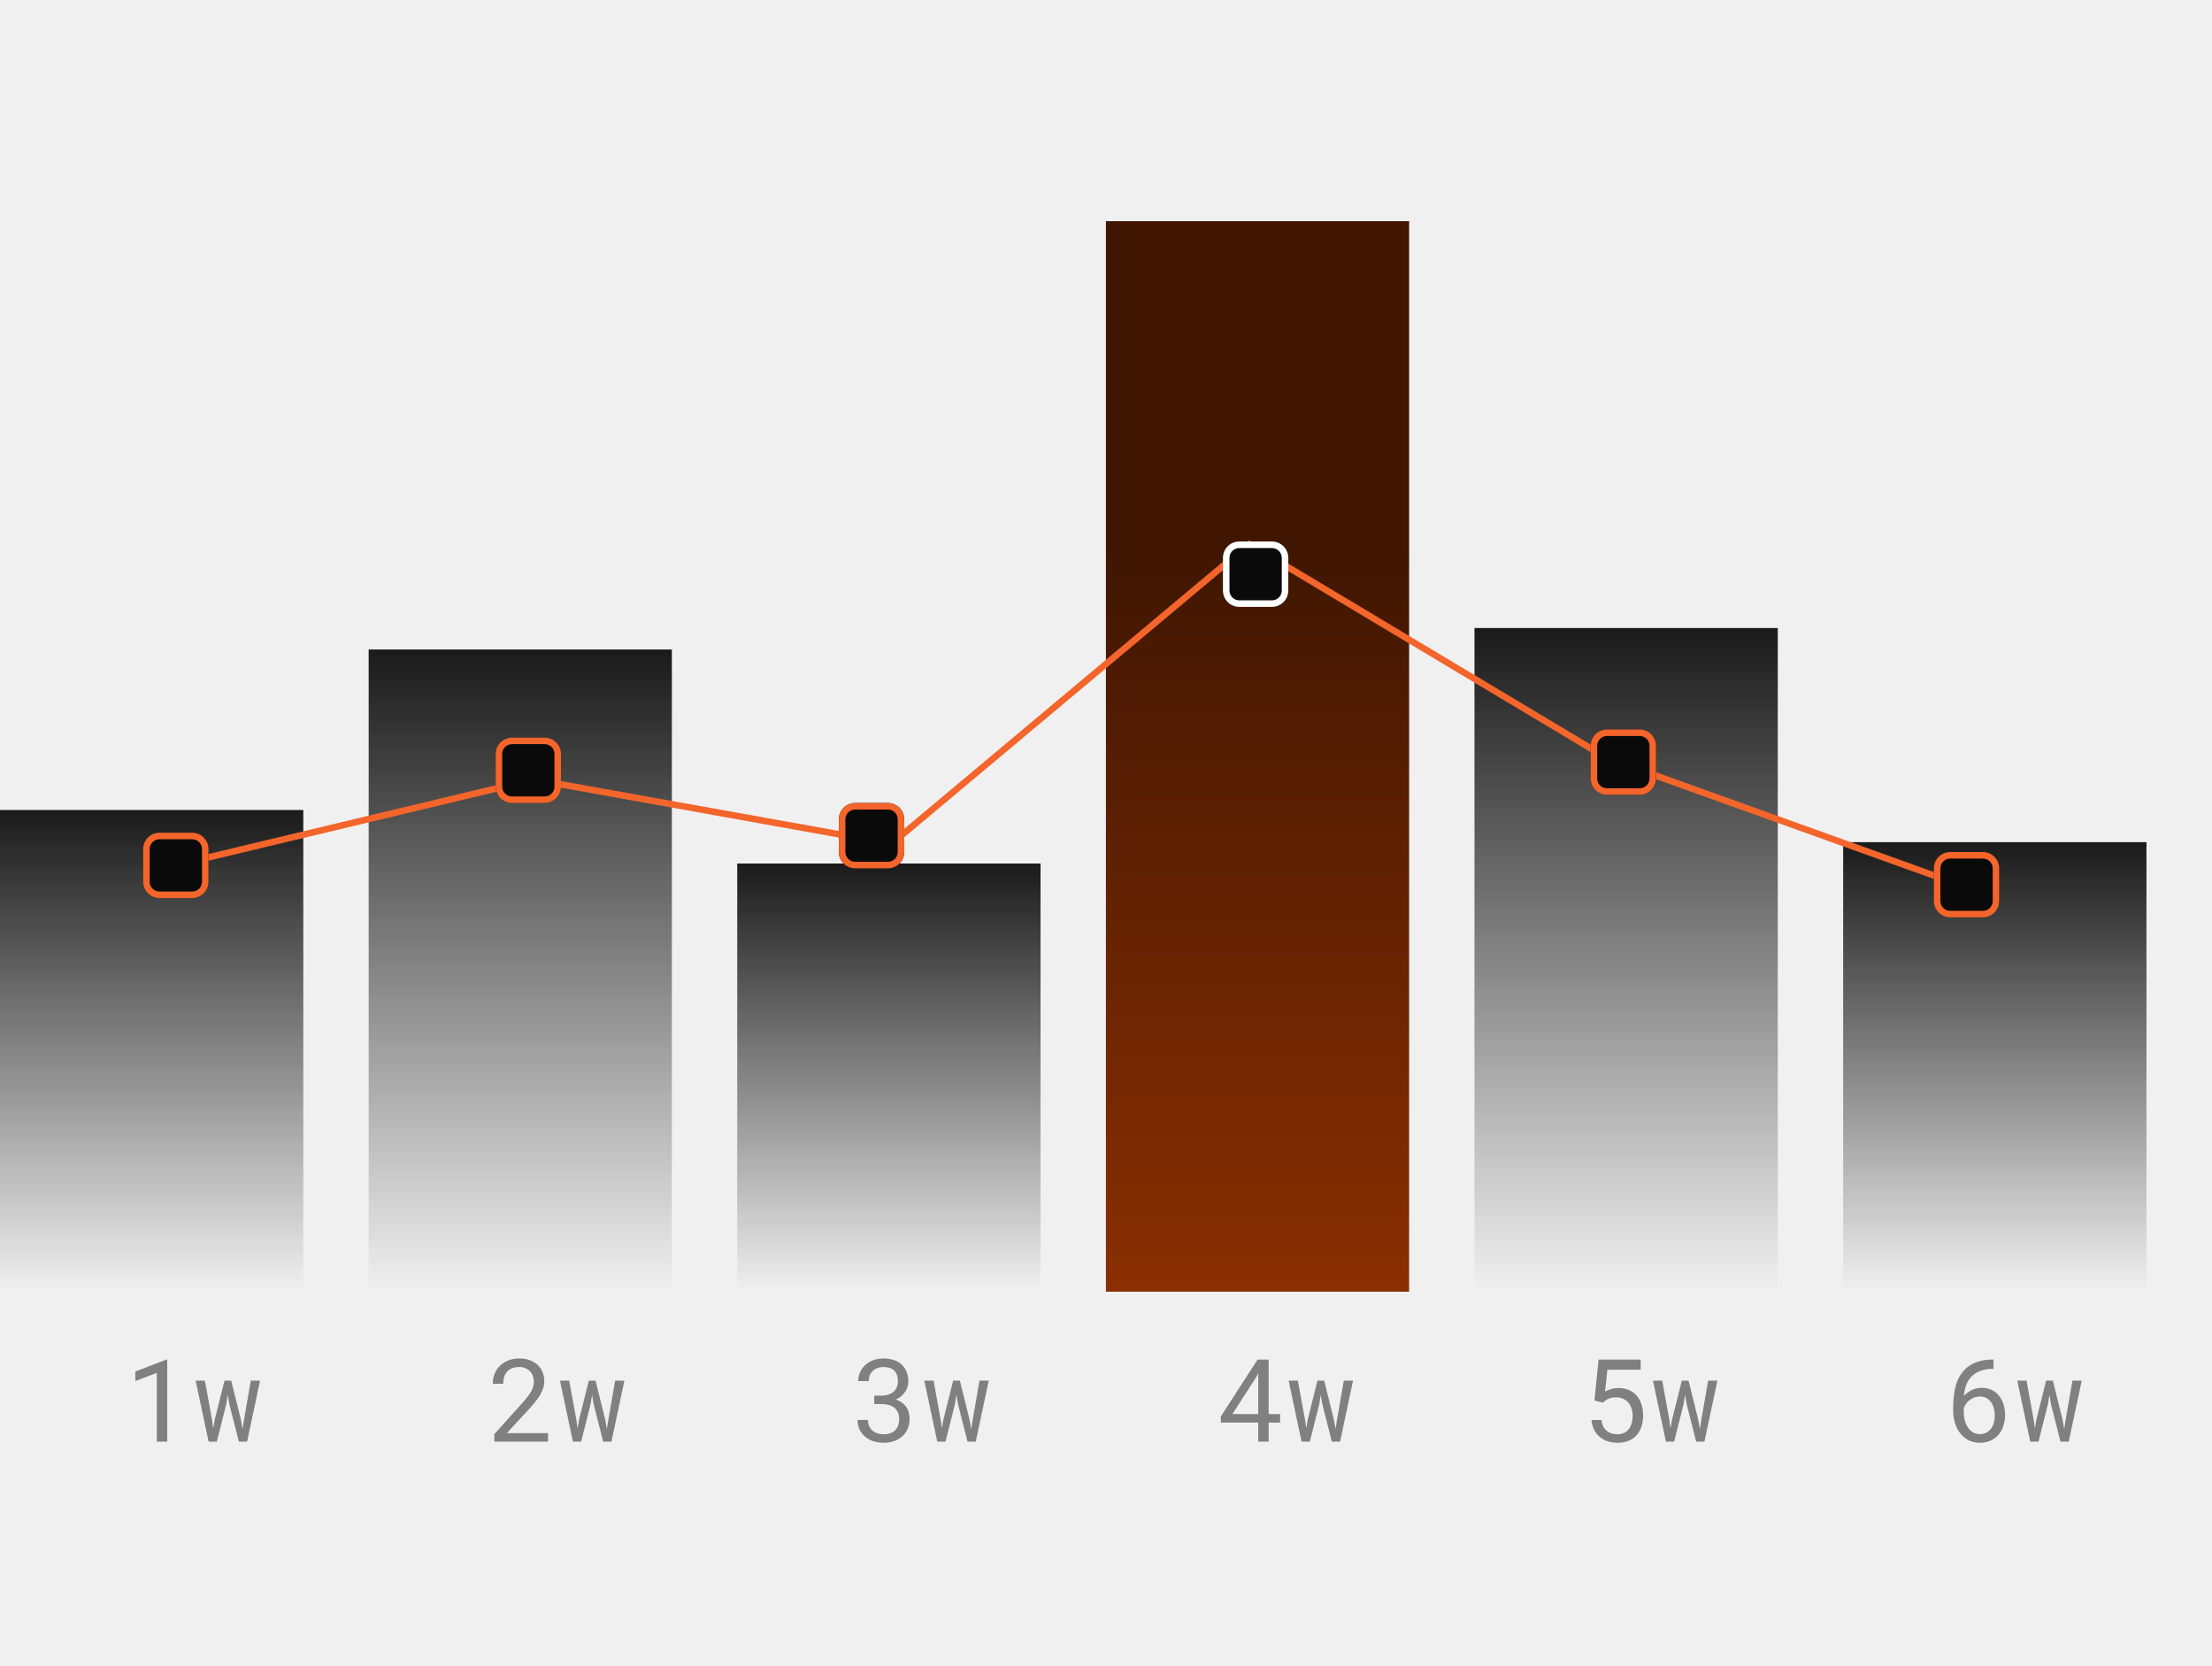
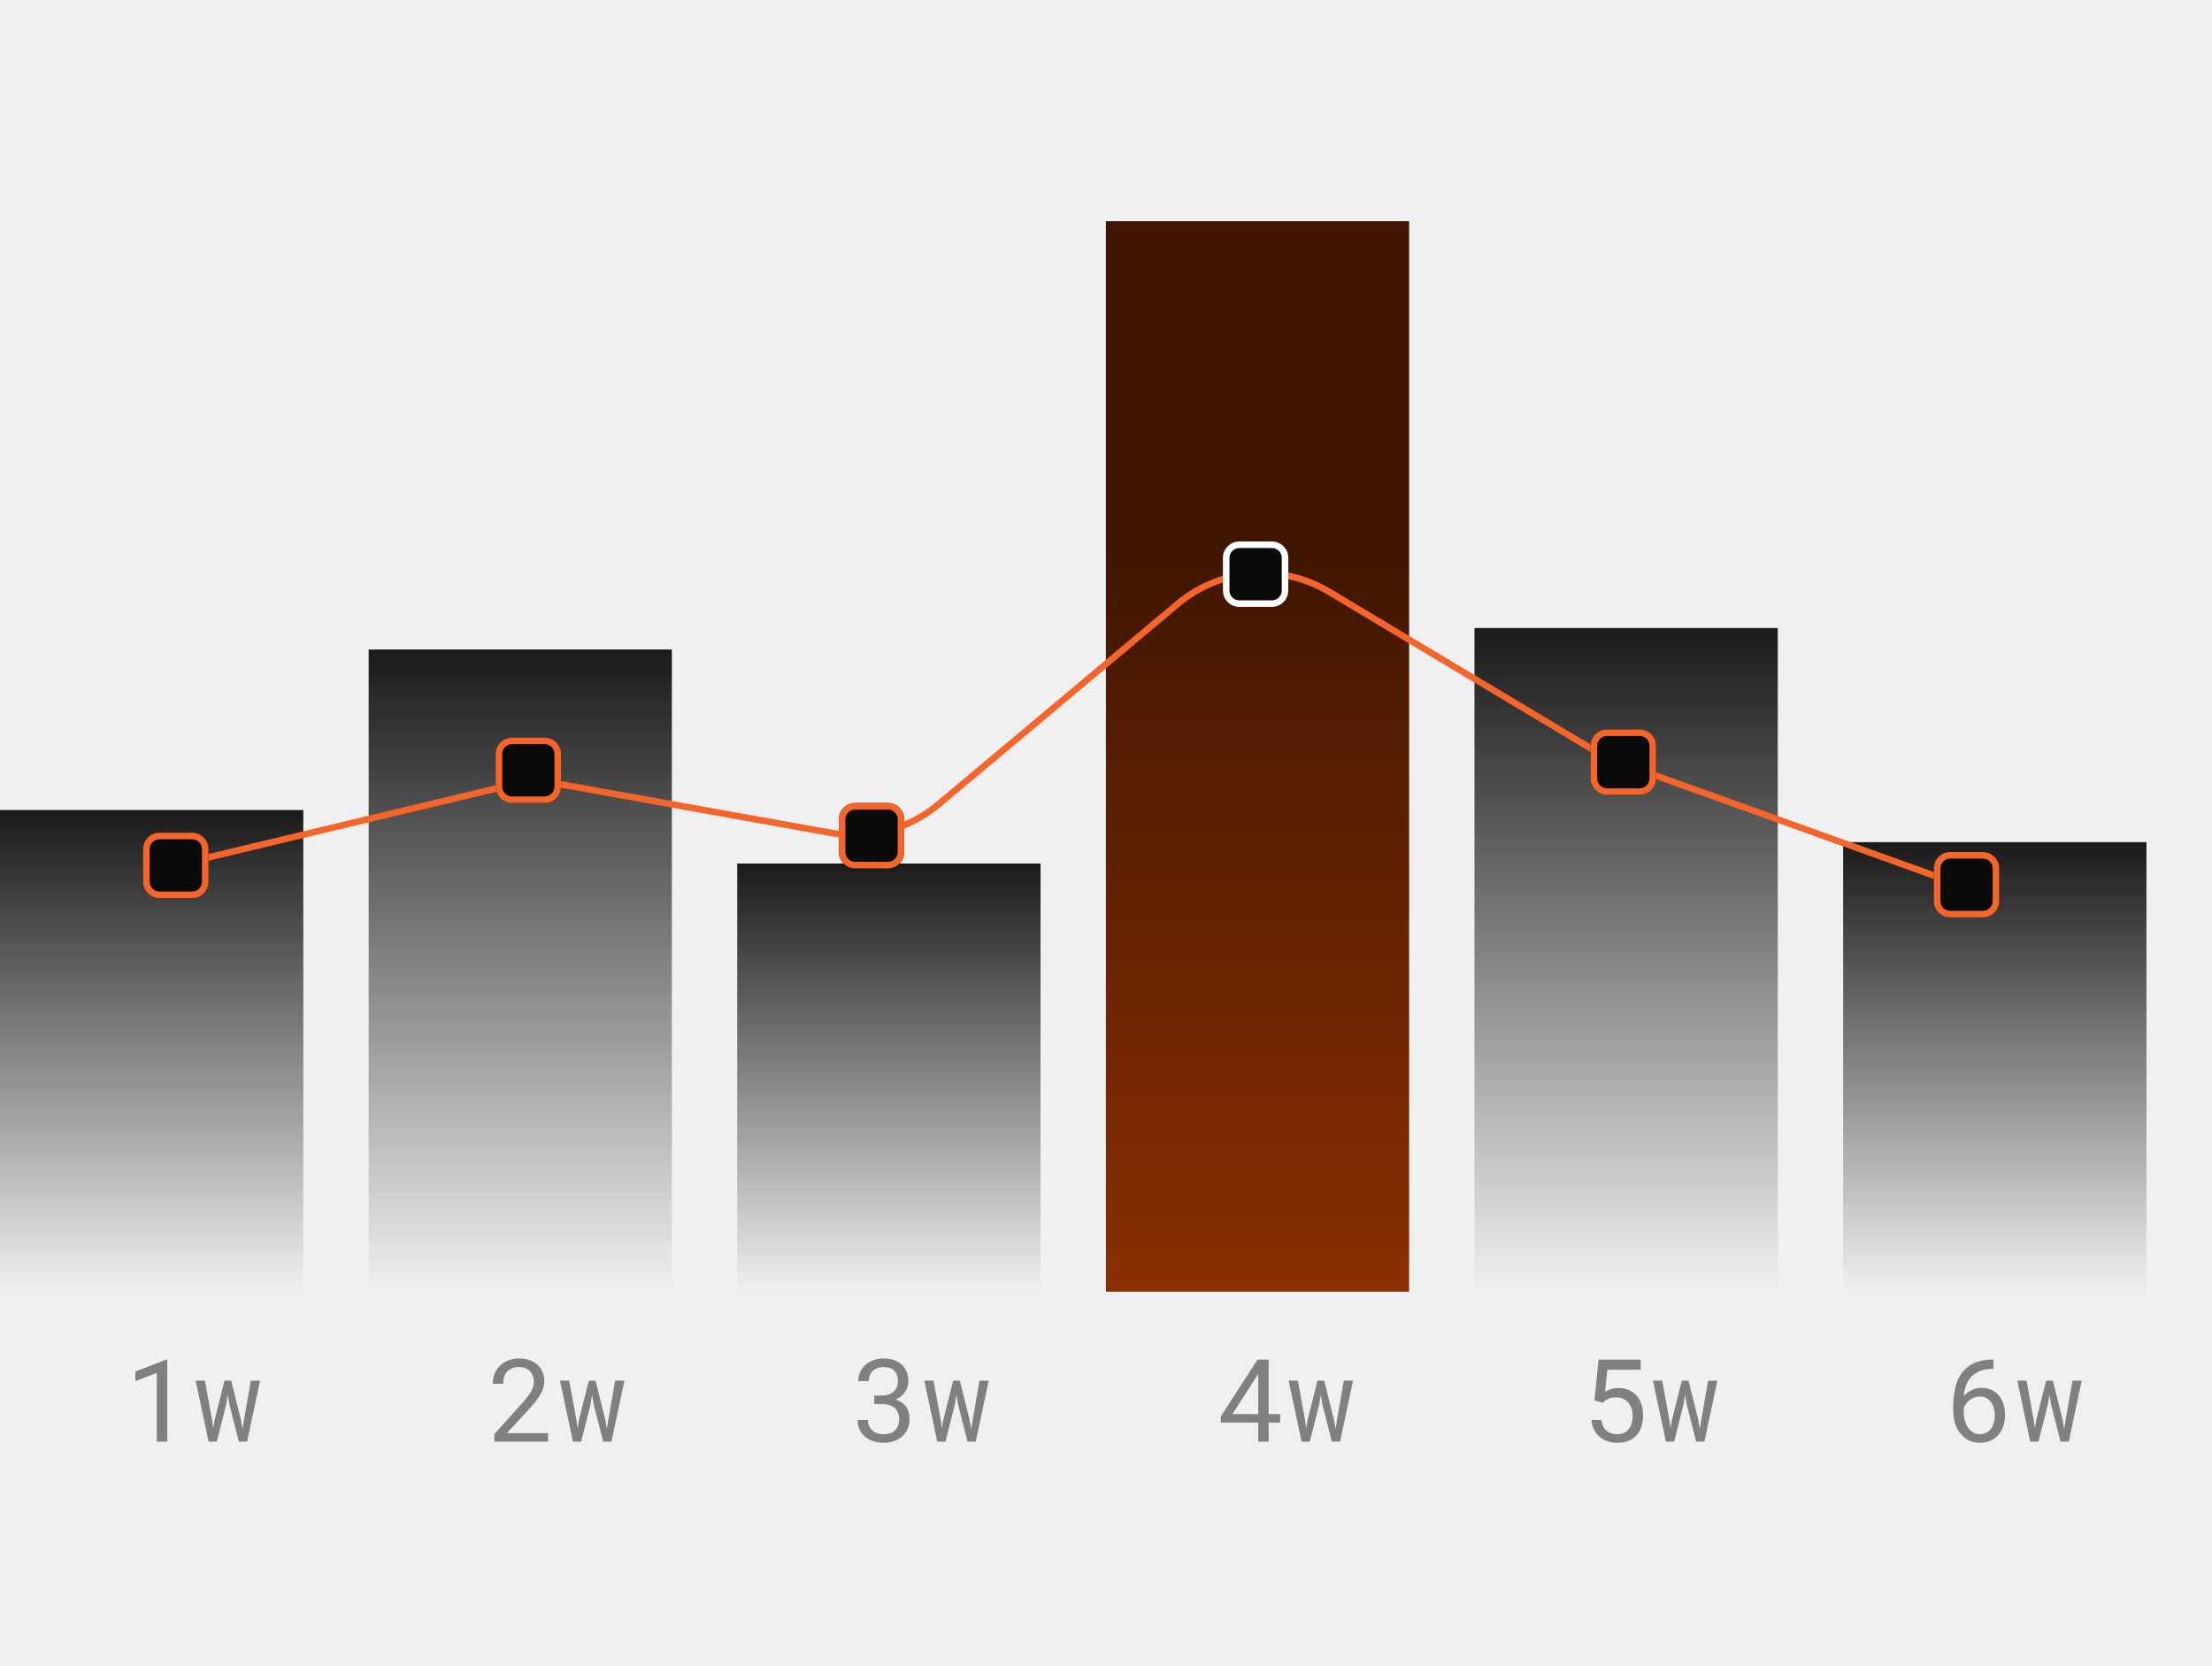
<svg xmlns="http://www.w3.org/2000/svg" width="170" height="128" viewBox="0 0 170 128" fill="none">
  <g id="All scenes">
    <g id="Chart" clip-path="url(#clip0_1616_203)">
      <g id="Frame 636067">
        <g id="Container">
          <g id="Container_2">
            <g id="Container_3">
              <rect width="23.31" height="37.021" transform="translate(0 62.2551)" fill="url(#paint0_linear_1616_203)" />
            </g>
            <g id="Container_4">
              <rect width="23.301" height="49.359" transform="translate(28.334 49.9178)" fill="url(#paint1_linear_1616_203)" />
            </g>
            <g id="Container_5">
              <rect width="23.31" height="32.909" transform="translate(56.6592 66.3676)" fill="url(#paint2_linear_1616_203)" />
            </g>
            <g id="Container_6">
              <rect width="23.301" height="82.276" transform="translate(84.9937 17.0001)" fill="url(#paint3_linear_1616_203)" />
            </g>
            <g id="Container_7">
              <rect width="23.31" height="51.009" transform="translate(113.319 48.2674)" fill="url(#paint4_linear_1616_203)" />
            </g>
            <g id="Container_8">
              <rect width="23.31" height="34.55" transform="translate(141.653 64.7263)" fill="url(#paint5_linear_1616_203)" />
            </g>
          </g>
          <g id="Icon">
-             <path id="Vector" d="M13.529 66.492L41.021 59.909L68.513 64.846L96.006 41.809L123.498 58.264L150.99 68.137" stroke="#F3652B" stroke-width="0.502" stroke-linejoin="round" />
+             <path id="Vector" d="M13.529 66.492L38.976 60.399C40.325 60.076 41.726 60.036 43.091 60.281L63.887 64.015C66.819 64.542 69.833 63.74 72.116 61.827L90.526 46.401C93.806 43.652 98.468 43.282 102.14 45.48L122.657 57.76C123.216 58.095 123.807 58.375 124.421 58.595L150.99 68.137" stroke="#F3652B" stroke-width="0.502" stroke-linejoin="round" />
          </g>
          <g id="Node">
            <g id="Node_2">
              <mask id="path-4-inside-1_1616_203" fill="white">
                <path d="M11 65.256C11 64.562 11.562 64 12.256 64H14.768C15.462 64 16.024 64.562 16.024 65.256V67.768C16.024 68.462 15.462 69.024 14.768 69.024H12.256C11.562 69.024 11 68.462 11 67.768V65.256Z" />
              </mask>
              <path d="M11 65.256C11 64.562 11.562 64 12.256 64H14.768C15.462 64 16.024 64.562 16.024 65.256V67.768C16.024 68.462 15.462 69.024 14.768 69.024H12.256C11.562 69.024 11 68.462 11 67.768V65.256Z" fill="#0A0A0A" />
              <path d="M12.256 64V64.502H14.768V64V63.498H12.256V64ZM16.024 65.256H15.522V67.768H16.024H16.527V65.256H16.024ZM14.768 69.024V68.522H12.256V69.024V69.527H14.768V69.024ZM11 67.768H11.502V65.256H11H10.498V67.768H11ZM12.256 69.024V68.522C11.84 68.522 11.502 68.184 11.502 67.768H11H10.498C10.498 68.739 11.285 69.527 12.256 69.527V69.024ZM16.024 67.768H15.522C15.522 68.184 15.184 68.522 14.768 68.522V69.024V69.527C15.739 69.527 16.527 68.739 16.527 67.768H16.024ZM14.768 64V64.502C15.184 64.502 15.522 64.84 15.522 65.256H16.024H16.527C16.527 64.285 15.739 63.498 14.768 63.498V64ZM12.256 64V63.498C11.285 63.498 10.498 64.285 10.498 65.256H11H11.502C11.502 64.84 11.84 64.502 12.256 64.502V64Z" fill="#F3652B" mask="url(#path-4-inside-1_1616_203)" />
            </g>
          </g>
          <g id="Node_3">
            <g id="Node_4">
              <mask id="path-6-inside-2_1616_203" fill="white">
                <path d="M38.092 57.947C38.092 57.253 38.655 56.691 39.348 56.691H41.86C42.554 56.691 43.117 57.253 43.117 57.947V60.459C43.117 61.153 42.554 61.715 41.86 61.715H39.348C38.655 61.715 38.092 61.153 38.092 60.459V57.947Z" />
              </mask>
              <path d="M38.092 57.947C38.092 57.253 38.655 56.691 39.348 56.691H41.86C42.554 56.691 43.117 57.253 43.117 57.947V60.459C43.117 61.153 42.554 61.715 41.86 61.715H39.348C38.655 61.715 38.092 61.153 38.092 60.459V57.947Z" fill="#0A0A0A" />
              <path d="M39.348 56.691V57.194H41.86V56.691V56.189H39.348V56.691ZM43.117 57.947H42.614V60.459H43.117H43.619V57.947H43.117ZM41.86 61.715V61.213H39.348V61.715V62.218H41.86V61.715ZM38.092 60.459H38.595V57.947H38.092H37.59V60.459H38.092ZM39.348 61.715V61.213C38.932 61.213 38.595 60.875 38.595 60.459H38.092H37.59C37.59 61.43 38.377 62.218 39.348 62.218V61.715ZM43.117 60.459H42.614C42.614 60.875 42.277 61.213 41.86 61.213V61.715V62.218C42.832 62.218 43.619 61.43 43.619 60.459H43.117ZM41.86 56.691V57.194C42.277 57.194 42.614 57.531 42.614 57.947H43.117H43.619C43.619 56.976 42.832 56.189 41.86 56.189V56.691ZM39.348 56.691V56.189C38.377 56.189 37.59 56.976 37.59 57.947H38.092H38.595C38.595 57.531 38.932 57.194 39.348 57.194V56.691Z" fill="#F3652B" mask="url(#path-6-inside-2_1616_203)" />
            </g>
          </g>
          <g id="Node_5">
            <g id="Node_6">
              <mask id="path-8-inside-3_1616_203" fill="white">
                <path d="M64.469 62.971C64.469 62.278 65.032 61.715 65.725 61.715H68.237C68.931 61.715 69.493 62.278 69.493 62.971V65.483C69.493 66.177 68.931 66.739 68.237 66.739H65.725C65.032 66.739 64.469 66.177 64.469 65.483V62.971Z" />
              </mask>
              <path d="M64.469 62.971C64.469 62.278 65.032 61.715 65.725 61.715H68.237C68.931 61.715 69.493 62.278 69.493 62.971V65.483C69.493 66.177 68.931 66.739 68.237 66.739H65.725C65.032 66.739 64.469 66.177 64.469 65.483V62.971Z" fill="#0A0A0A" />
              <path d="M65.725 61.715V62.218H68.237V61.715V61.213H65.725V61.715ZM69.493 62.971H68.991V65.483H69.493H69.996V62.971H69.493ZM68.237 66.739V66.237H65.725V66.739V67.242H68.237V66.739ZM64.469 65.483H64.972V62.971H64.469H63.967V65.483H64.469ZM65.725 66.739V66.237C65.309 66.237 64.972 65.9 64.972 65.483H64.469H63.967C63.967 66.454 64.754 67.242 65.725 67.242V66.739ZM69.493 65.483H68.991C68.991 65.9 68.654 66.237 68.237 66.237V66.739V67.242C69.209 67.242 69.996 66.454 69.996 65.483H69.493ZM68.237 61.715V62.218C68.654 62.218 68.991 62.555 68.991 62.971H69.493H69.996C69.996 62 69.209 61.213 68.237 61.213V61.715ZM65.725 61.715V61.213C64.754 61.213 63.967 62 63.967 62.971H64.469H64.972C64.972 62.555 65.309 62.218 65.725 62.218V61.715Z" fill="#F3652B" mask="url(#path-8-inside-3_1616_203)" />
            </g>
          </g>
          <g id="Node_7">
            <g id="Node_8">
              <mask id="path-10-inside-4_1616_203" fill="white">
                <path d="M93.986 42.875C93.986 42.181 94.549 41.618 95.242 41.618H97.754C98.448 41.618 99.01 42.181 99.01 42.875V45.387C99.01 46.08 98.448 46.643 97.754 46.643H95.242C94.549 46.643 93.986 46.08 93.986 45.387V42.875Z" />
              </mask>
              <path d="M93.986 42.875C93.986 42.181 94.549 41.618 95.242 41.618H97.754C98.448 41.618 99.01 42.181 99.01 42.875V45.387C99.01 46.08 98.448 46.643 97.754 46.643H95.242C94.549 46.643 93.986 46.08 93.986 45.387V42.875Z" fill="#0A0A0A" />
              <path d="M95.242 41.618V42.121H97.754V41.618V41.116H95.242V41.618ZM99.01 42.875H98.508V45.387H99.01H99.513V42.875H99.01ZM97.754 46.643V46.14H95.242V46.643V47.145H97.754V46.643ZM93.986 45.387H94.489V42.875H93.986H93.484V45.387H93.986ZM95.242 46.643V46.14C94.826 46.14 94.489 45.803 94.489 45.387H93.986H93.484C93.484 46.358 94.271 47.145 95.242 47.145V46.643ZM99.01 45.387H98.508C98.508 45.803 98.171 46.14 97.754 46.14V46.643V47.145C98.726 47.145 99.513 46.358 99.513 45.387H99.01ZM97.754 41.618V42.121C98.171 42.121 98.508 42.458 98.508 42.875H99.01H99.513C99.513 41.903 98.726 41.116 97.754 41.116V41.618ZM95.242 41.618V41.116C94.271 41.116 93.484 41.903 93.484 42.875H93.986H94.489C94.489 42.458 94.826 42.121 95.242 42.121V41.618Z" fill="white" mask="url(#path-10-inside-4_1616_203)" />
            </g>
          </g>
          <g id="Node_9">
            <g id="Node_10">
              <mask id="path-12-inside-5_1616_203" fill="white">
                <path d="M122.247 57.319C122.247 56.625 122.809 56.063 123.503 56.063H126.015C126.709 56.063 127.271 56.625 127.271 57.319V59.831C127.271 60.525 126.709 61.087 126.015 61.087H123.503C122.809 61.087 122.247 60.525 122.247 59.831V57.319Z" />
              </mask>
              <path d="M122.247 57.319C122.247 56.625 122.809 56.063 123.503 56.063H126.015C126.709 56.063 127.271 56.625 127.271 57.319V59.831C127.271 60.525 126.709 61.087 126.015 61.087H123.503C122.809 61.087 122.247 60.525 122.247 59.831V57.319Z" fill="#0A0A0A" />
              <path d="M123.503 56.063V56.565H126.015V56.063V55.561H123.503V56.063ZM127.271 57.319H126.769V59.831H127.271H127.774V57.319H127.271ZM126.015 61.087V60.585H123.503V61.087V61.59H126.015V61.087ZM122.247 59.831H122.749V57.319H122.247H121.745V59.831H122.247ZM123.503 61.087V60.585C123.087 60.585 122.749 60.247 122.749 59.831H122.247H121.745C121.745 60.802 122.532 61.59 123.503 61.59V61.087ZM127.271 59.831H126.769C126.769 60.247 126.431 60.585 126.015 60.585V61.087V61.59C126.986 61.59 127.774 60.802 127.774 59.831H127.271ZM126.015 56.063V56.565C126.431 56.565 126.769 56.903 126.769 57.319H127.271H127.774C127.774 56.348 126.986 55.561 126.015 55.561V56.063ZM123.503 56.063V55.561C122.532 55.561 121.745 56.348 121.745 57.319H122.247H122.749C122.749 56.903 123.087 56.565 123.503 56.565V56.063Z" fill="#F3652B" mask="url(#path-12-inside-5_1616_203)" />
            </g>
          </g>
          <g id="Node_11">
            <g id="Node_12">
              <mask id="path-14-inside-6_1616_203" fill="white">
                <path d="M148.624 66.739C148.624 66.046 149.186 65.483 149.88 65.483H152.392C153.086 65.483 153.648 66.046 153.648 66.739V69.251C153.648 69.945 153.086 70.507 152.392 70.507H149.88C149.186 70.507 148.624 69.945 148.624 69.251V66.739Z" />
              </mask>
              <path d="M148.624 66.739C148.624 66.046 149.186 65.483 149.88 65.483H152.392C153.086 65.483 153.648 66.046 153.648 66.739V69.251C153.648 69.945 153.086 70.507 152.392 70.507H149.88C149.186 70.507 148.624 69.945 148.624 69.251V66.739Z" fill="#0A0A0A" />
              <path d="M149.88 65.483V65.986H152.392V65.483V64.981H149.88V65.483ZM153.648 66.739H153.146V69.251H153.648H154.151V66.739H153.648ZM152.392 70.507V70.005H149.88V70.507V71.01H152.392V70.507ZM148.624 69.251H149.126V66.739H148.624H148.122V69.251H148.624ZM149.88 70.507V70.005C149.464 70.005 149.126 69.668 149.126 69.251H148.624H148.122C148.122 70.223 148.909 71.01 149.88 71.01V70.507ZM153.648 69.251H153.146C153.146 69.668 152.808 70.005 152.392 70.005V70.507V71.01C153.363 71.01 154.151 70.223 154.151 69.251H153.648ZM152.392 65.483V65.986C152.808 65.986 153.146 66.323 153.146 66.739H153.648H154.151C154.151 65.768 153.363 64.981 152.392 64.981V65.483ZM149.88 65.483V64.981C148.909 64.981 148.122 65.768 148.122 66.739H148.624H149.126C149.126 66.323 149.464 65.986 149.88 65.986V65.483Z" fill="#F3652B" mask="url(#path-14-inside-6_1616_203)" />
            </g>
          </g>
        </g>
        <g id="Frame 636066">
          <g id="Text">
            <path id="1w" d="M12.853 110.8H12.051V105.516L10.401 106.144V105.412L12.788 104.493H12.853V110.8ZM16.032 110.8L15.036 106.113H15.746L16.292 109.102L16.387 109.774L16.504 109.102L17.253 106.113H17.769L18.514 109.102L18.64 109.839L18.756 109.102L19.276 106.113H19.987L18.99 110.8H18.358L17.626 107.928L17.505 107.201L17.388 107.928L16.664 110.8H16.032Z" fill="#808080" />
          </g>
          <g id="Text_2">
            <path id="2w" d="M42.122 110.8H37.989V110.224L40.056 107.928C40.24 107.723 40.395 107.541 40.519 107.383C40.643 107.224 40.743 107.076 40.818 106.941C40.893 106.808 40.947 106.682 40.978 106.564C41.01 106.443 41.026 106.318 41.026 106.191C41.026 106.035 41 105.89 40.948 105.754C40.899 105.615 40.827 105.495 40.731 105.394C40.633 105.293 40.515 105.214 40.376 105.156C40.24 105.095 40.086 105.065 39.913 105.065C39.702 105.065 39.519 105.095 39.363 105.156C39.209 105.217 39.083 105.302 38.981 105.412C38.877 105.524 38.8 105.66 38.748 105.819C38.698 105.978 38.674 106.155 38.674 106.352H37.868C37.868 106.086 37.914 105.836 38.007 105.602C38.099 105.365 38.233 105.159 38.41 104.983C38.583 104.807 38.795 104.667 39.046 104.563C39.3 104.459 39.589 104.407 39.913 104.407C40.21 104.407 40.477 104.452 40.714 104.541C40.954 104.628 41.156 104.749 41.32 104.905C41.485 105.061 41.611 105.246 41.697 105.459C41.787 105.673 41.831 105.905 41.831 106.157C41.831 106.344 41.8 106.531 41.736 106.715C41.673 106.897 41.587 107.078 41.481 107.257C41.371 107.436 41.244 107.614 41.099 107.79C40.958 107.963 40.808 108.136 40.649 108.309L38.955 110.146H42.122V110.8ZM44.032 110.8L43.036 106.113H43.746L44.292 109.102L44.387 109.774L44.504 109.102L45.253 106.113H45.769L46.514 109.102L46.639 109.839L46.757 109.102L47.276 106.113H47.987L46.99 110.8H46.358L45.626 107.928L45.505 107.201L45.388 107.928L44.664 110.8H44.032Z" fill="#808080" />
          </g>
          <g id="Text_3">
            <path id="3w" d="M67.189 107.261H67.761C67.963 107.261 68.141 107.234 68.294 107.179C68.45 107.124 68.581 107.049 68.688 106.954C68.792 106.858 68.871 106.744 68.926 106.612C68.981 106.479 69.008 106.333 69.008 106.174C69.008 105.986 68.984 105.823 68.935 105.685C68.886 105.543 68.814 105.426 68.718 105.334C68.626 105.244 68.51 105.178 68.372 105.134C68.236 105.088 68.08 105.065 67.904 105.065C67.734 105.065 67.578 105.091 67.436 105.143C67.298 105.192 67.179 105.264 67.081 105.36C66.98 105.455 66.902 105.569 66.847 105.702C66.792 105.835 66.765 105.983 66.765 106.148H65.959C65.959 105.908 66.005 105.683 66.098 105.472C66.193 105.259 66.326 105.072 66.496 104.914C66.667 104.758 66.87 104.635 67.107 104.545C67.347 104.453 67.612 104.407 67.904 104.407C68.187 104.407 68.445 104.446 68.679 104.524C68.913 104.599 69.114 104.711 69.281 104.862C69.449 105.012 69.579 105.198 69.671 105.42C69.764 105.643 69.81 105.9 69.81 106.191C69.81 106.313 69.791 106.438 69.754 106.568C69.716 106.698 69.658 106.824 69.58 106.945C69.502 107.069 69.401 107.186 69.277 107.296C69.156 107.403 69.01 107.492 68.84 107.564C69.045 107.631 69.215 107.718 69.351 107.824C69.489 107.931 69.6 108.051 69.684 108.184C69.765 108.317 69.821 108.457 69.853 108.604C69.888 108.751 69.905 108.897 69.905 109.042C69.905 109.336 69.855 109.597 69.754 109.826C69.653 110.054 69.512 110.246 69.333 110.402C69.154 110.56 68.942 110.682 68.697 110.765C68.454 110.846 68.191 110.887 67.908 110.887C67.631 110.887 67.37 110.848 67.124 110.77C66.882 110.692 66.671 110.578 66.492 110.428C66.313 110.277 66.17 110.094 66.063 109.877C65.959 109.661 65.907 109.414 65.907 109.137H66.709C66.709 109.301 66.736 109.452 66.791 109.587C66.849 109.723 66.929 109.839 67.033 109.934C67.137 110.029 67.263 110.103 67.41 110.155C67.56 110.207 67.726 110.233 67.908 110.233C68.09 110.233 68.255 110.21 68.402 110.163C68.549 110.114 68.675 110.041 68.779 109.942C68.883 109.844 68.962 109.723 69.017 109.579C69.075 109.431 69.104 109.258 69.104 109.059C69.104 108.862 69.071 108.694 69.004 108.552C68.941 108.408 68.851 108.288 68.736 108.193C68.617 108.097 68.474 108.026 68.307 107.98C68.142 107.934 67.96 107.911 67.761 107.911H67.189V107.261ZM72.032 110.8L71.036 106.113H71.746L72.292 109.102L72.387 109.774L72.504 109.102L73.253 106.113H73.769L74.514 109.102L74.639 109.839L74.757 109.102L75.276 106.113H75.987L74.99 110.8H74.358L73.626 107.928L73.505 107.201L73.388 107.928L72.664 110.8H72.032Z" fill="#808080" />
          </g>
          <g id="Text_4">
            <path id="4w" d="M97.502 108.682H98.382V109.336H97.502V110.8H96.701V109.336H93.825V108.864L96.649 104.493H97.502V108.682ZM94.713 108.682H96.701V105.559L96.571 105.802L94.713 108.682ZM100.032 110.8L99.036 106.113H99.746L100.292 109.102L100.387 109.774L100.504 109.102L101.253 106.113H101.769L102.514 109.102L102.64 109.839L102.756 109.102L103.276 106.113H103.987L102.99 110.8H102.358L101.626 107.928L101.505 107.201L101.388 107.928L100.664 110.8H100.032Z" fill="#808080" />
          </g>
          <g id="Text_5">
            <path id="5w" d="M122.54 107.638L122.856 104.493H126.091V105.273H123.531L123.354 106.954C123.478 106.882 123.627 106.818 123.8 106.763C123.973 106.708 124.174 106.681 124.402 106.681C124.694 106.681 124.955 106.731 125.186 106.832C125.417 106.933 125.614 107.075 125.775 107.257C125.937 107.442 126.061 107.664 126.148 107.924C126.234 108.184 126.278 108.473 126.278 108.79C126.278 109.091 126.237 109.369 126.156 109.626C126.076 109.883 125.954 110.104 125.793 110.289C125.628 110.477 125.421 110.624 125.173 110.731C124.925 110.835 124.633 110.887 124.298 110.887C124.041 110.887 123.799 110.851 123.57 110.778C123.342 110.706 123.14 110.598 122.964 110.454C122.785 110.309 122.638 110.127 122.522 109.908C122.41 109.688 122.339 109.433 122.31 109.141H123.072C123.121 109.499 123.253 109.771 123.467 109.955C123.683 110.14 123.96 110.233 124.298 110.233C124.489 110.233 124.658 110.199 124.805 110.133C124.952 110.064 125.076 109.966 125.177 109.839C125.276 109.714 125.349 109.564 125.398 109.388C125.45 109.212 125.476 109.016 125.476 108.799C125.476 108.603 125.447 108.419 125.39 108.249C125.335 108.078 125.254 107.93 125.147 107.803C125.04 107.679 124.909 107.58 124.753 107.508C124.597 107.436 124.418 107.4 124.216 107.4C124.083 107.4 123.968 107.41 123.869 107.43C123.774 107.448 123.687 107.473 123.609 107.508C123.531 107.543 123.458 107.585 123.389 107.634C123.322 107.683 123.253 107.739 123.181 107.803L122.54 107.638ZM128.032 110.8L127.036 106.113H127.746L128.292 109.102L128.387 109.774L128.504 109.102L129.253 106.113H129.769L130.514 109.102L130.64 109.839L130.756 109.102L131.276 106.113H131.987L130.99 110.8H130.358L129.626 107.928L129.505 107.201L129.388 107.928L128.664 110.8H128.032Z" fill="#808080" />
          </g>
          <path id="6w" d="M153.208 104.489V105.208H153.138C152.757 105.208 152.434 105.263 152.168 105.373C151.903 105.48 151.683 105.624 151.51 105.806C151.328 105.996 151.189 106.223 151.094 106.486C151.002 106.749 150.947 107.019 150.929 107.296C151.004 107.206 151.091 107.124 151.189 107.049C151.287 106.971 151.394 106.903 151.51 106.845C151.622 106.791 151.744 106.747 151.874 106.715C152.007 106.681 152.145 106.664 152.29 106.664C152.604 106.664 152.876 106.724 153.104 106.845C153.332 106.964 153.52 107.121 153.667 107.318C153.814 107.514 153.922 107.736 153.992 107.985C154.061 108.233 154.096 108.486 154.096 108.743C154.096 109.037 154.054 109.314 153.97 109.574C153.889 109.834 153.767 110.061 153.602 110.254C153.437 110.451 153.232 110.605 152.987 110.718C152.744 110.83 152.463 110.887 152.142 110.887C151.819 110.887 151.534 110.822 151.289 110.692C151.043 110.562 150.837 110.393 150.67 110.185C150.482 109.957 150.342 109.691 150.249 109.388C150.157 109.082 150.111 108.776 150.111 108.47V108.093C150.111 107.567 150.173 107.05 150.297 106.542C150.421 106.034 150.664 105.599 151.025 105.238C151.273 104.99 151.575 104.804 151.93 104.68C152.285 104.553 152.688 104.489 153.138 104.489H153.208ZM152.16 107.331C152.024 107.331 151.892 107.352 151.765 107.396C151.638 107.439 151.52 107.499 151.41 107.577C151.3 107.655 151.204 107.749 151.12 107.859C151.036 107.969 150.97 108.09 150.921 108.223V108.491C150.921 108.769 150.954 109.016 151.02 109.232C151.087 109.446 151.176 109.626 151.289 109.774C151.402 109.921 151.531 110.033 151.679 110.111C151.826 110.186 151.981 110.224 152.142 110.224C152.33 110.224 152.496 110.188 152.64 110.116C152.785 110.044 152.907 109.944 153.009 109.817C153.107 109.69 153.18 109.538 153.229 109.362C153.281 109.183 153.307 108.99 153.307 108.782C153.307 108.597 153.284 108.418 153.238 108.245C153.192 108.068 153.121 107.912 153.026 107.777C152.931 107.641 152.811 107.533 152.666 107.452C152.522 107.371 152.353 107.331 152.16 107.331ZM156.032 110.8L155.036 106.113H155.746L156.292 109.102L156.387 109.774L156.504 109.102L157.253 106.113H157.769L158.514 109.102L158.64 109.839L158.756 109.102L159.276 106.113H159.987L158.99 110.8H158.358L157.626 107.928L157.505 107.201L157.388 107.928L156.664 110.8H156.032Z" fill="#808080" />
        </g>
      </g>
    </g>
  </g>
  <defs>
    <linearGradient id="paint0_linear_1616_203" x1="11.655" y1="0" x2="11.655" y2="37.021" gradientUnits="userSpaceOnUse">
      <stop stop-color="#1A1A1A" />
      <stop offset="1" stop-color="#1A1A1A" stop-opacity="0" />
    </linearGradient>
    <linearGradient id="paint1_linear_1616_203" x1="11.65" y1="0" x2="11.65" y2="49.359" gradientUnits="userSpaceOnUse">
      <stop stop-color="#1A1A1A" />
      <stop offset="1" stop-color="#1A1A1A" stop-opacity="0" />
    </linearGradient>
    <linearGradient id="paint2_linear_1616_203" x1="11.655" y1="0" x2="11.655" y2="32.909" gradientUnits="userSpaceOnUse">
      <stop stop-color="#1A1A1A" />
      <stop offset="1" stop-color="#1A1A1A" stop-opacity="0" />
    </linearGradient>
    <linearGradient id="paint3_linear_1616_203" x1="11.65" y1="82.276" x2="11.65" y2="0" gradientUnits="userSpaceOnUse">
      <stop stop-color="#8A2F02" />
      <stop offset="0.692" stop-color="#401602" />
    </linearGradient>
    <linearGradient id="paint4_linear_1616_203" x1="11.655" y1="0" x2="11.655" y2="51.009" gradientUnits="userSpaceOnUse">
      <stop stop-color="#1A1A1A" />
      <stop offset="1" stop-color="#1A1A1A" stop-opacity="0" />
    </linearGradient>
    <linearGradient id="paint5_linear_1616_203" x1="11.655" y1="0" x2="11.655" y2="34.55" gradientUnits="userSpaceOnUse">
      <stop stop-color="#1A1A1A" />
      <stop offset="1" stop-color="#1A1A1A" stop-opacity="0" />
    </linearGradient>
    <clipPath id="clip0_1616_203">
      <rect width="170" height="128" fill="white" />
    </clipPath>
  </defs>
</svg>
